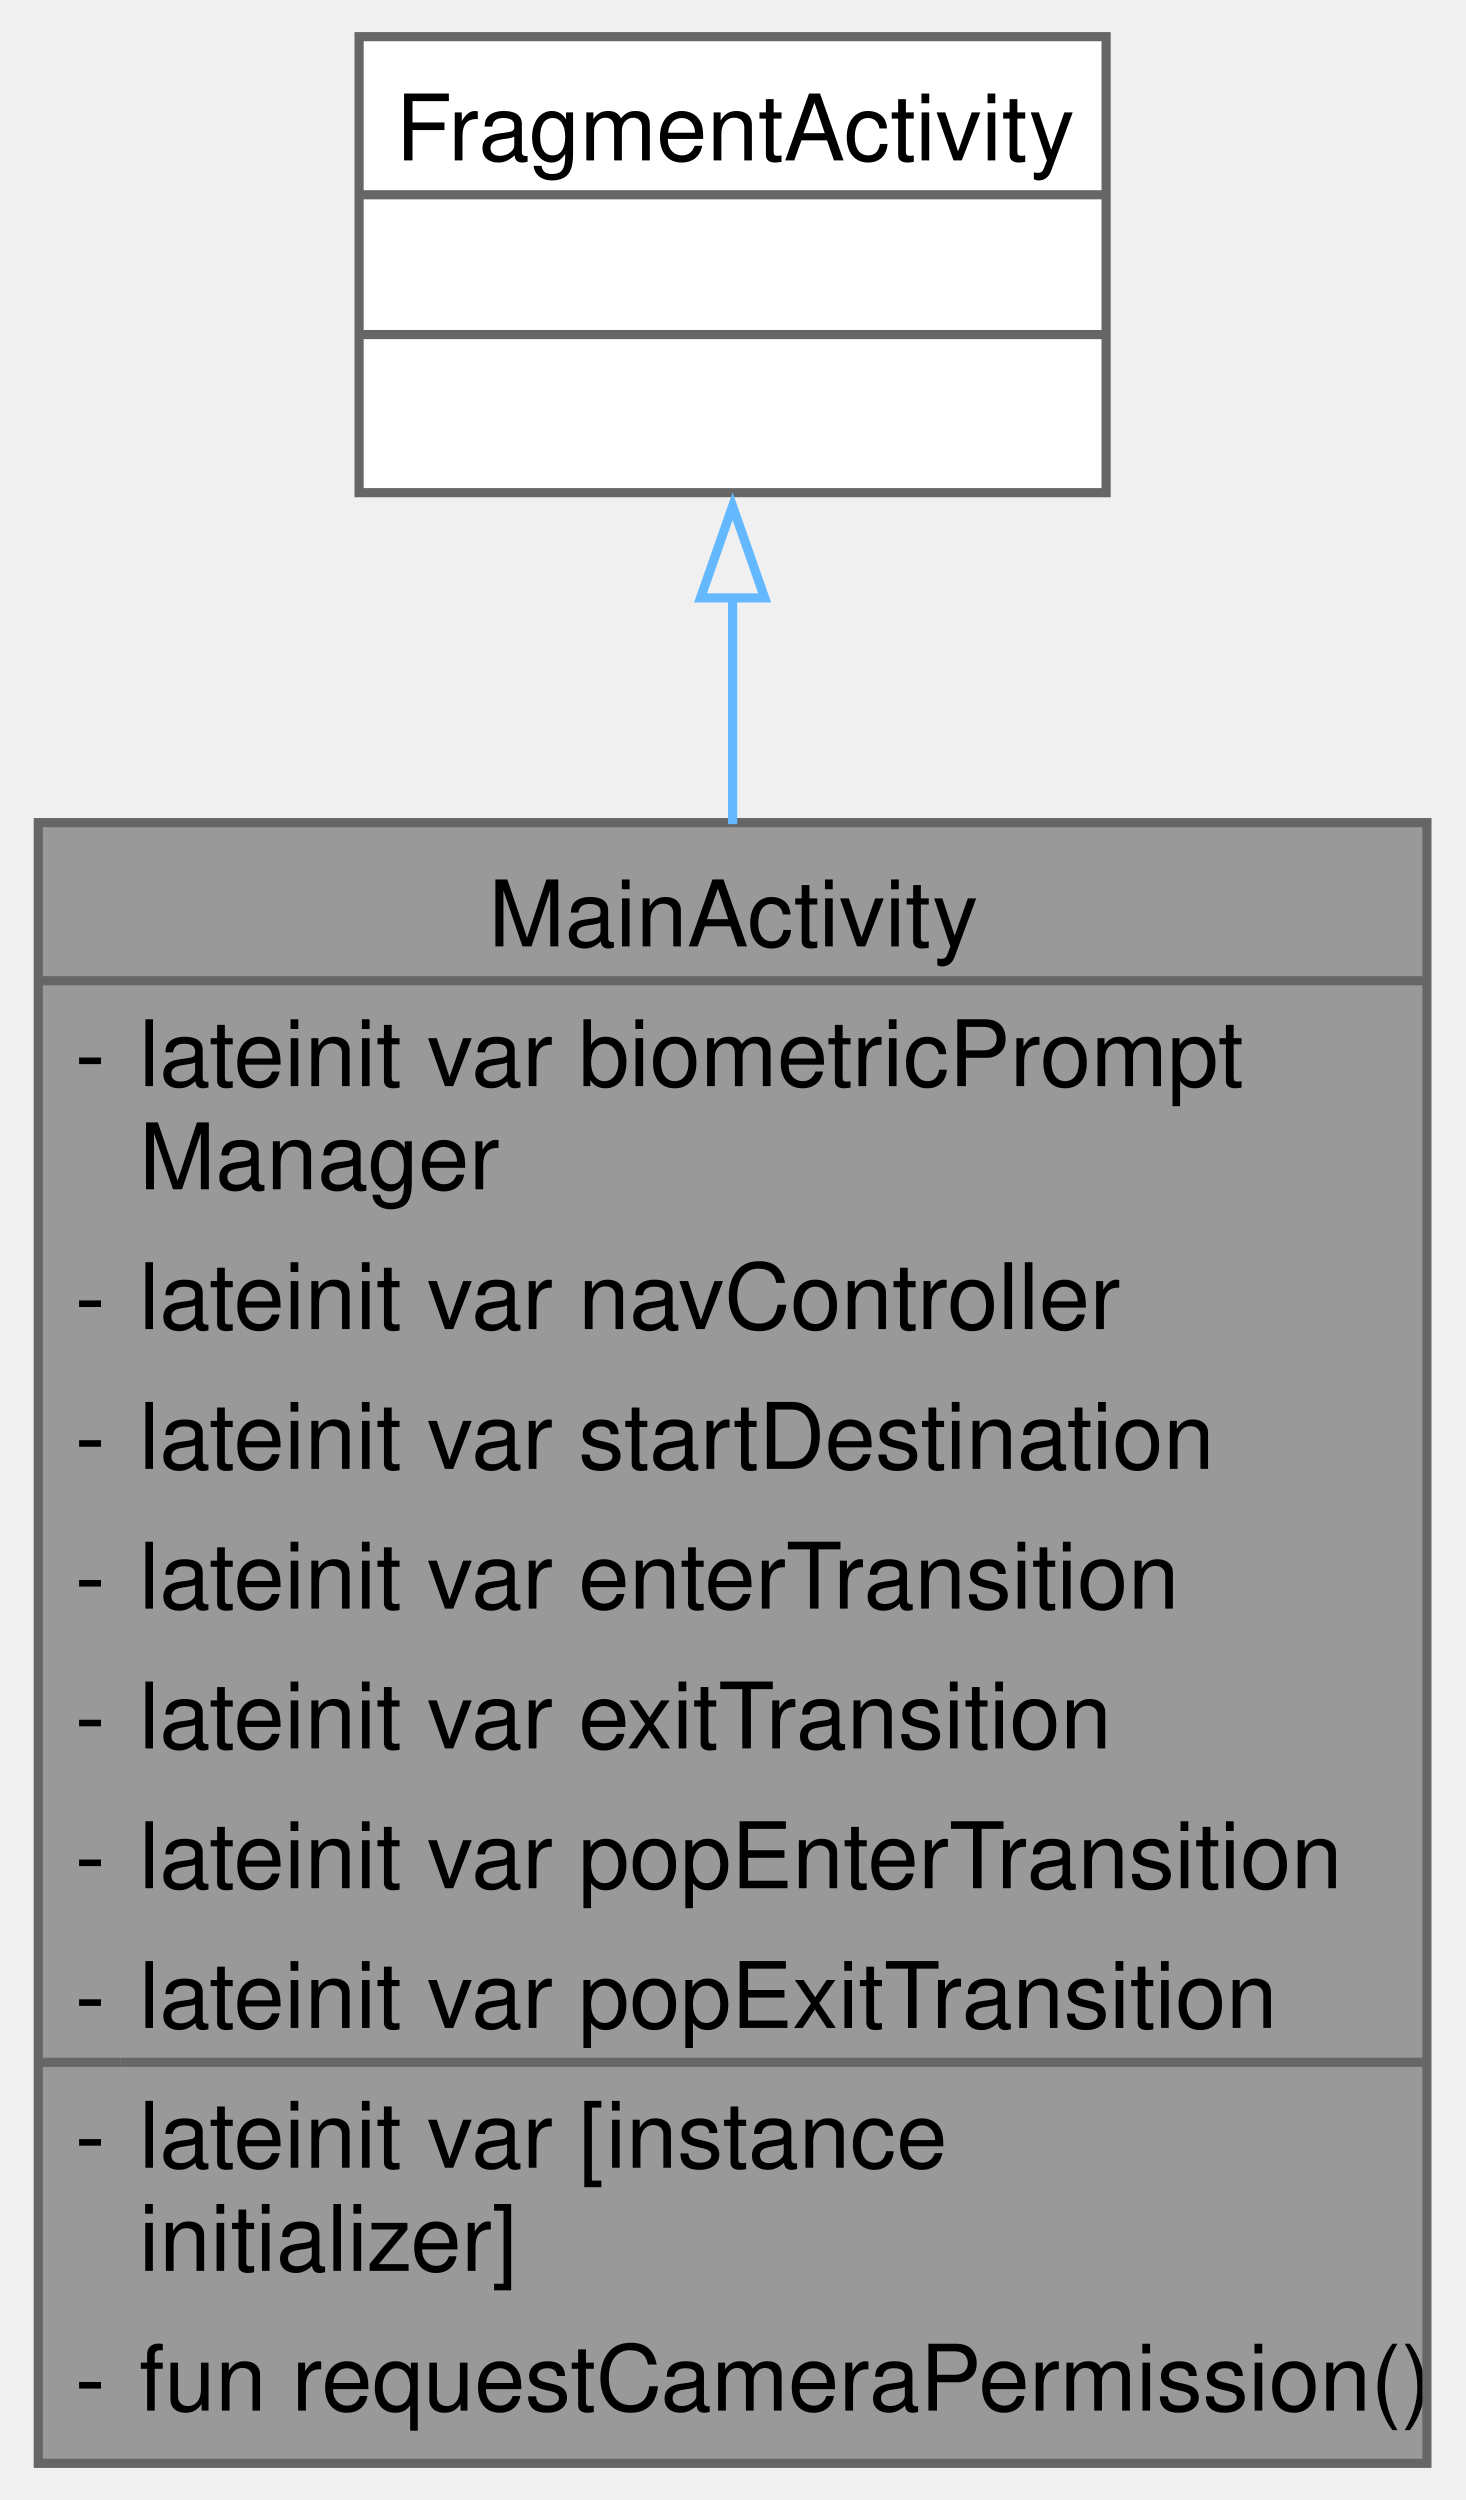
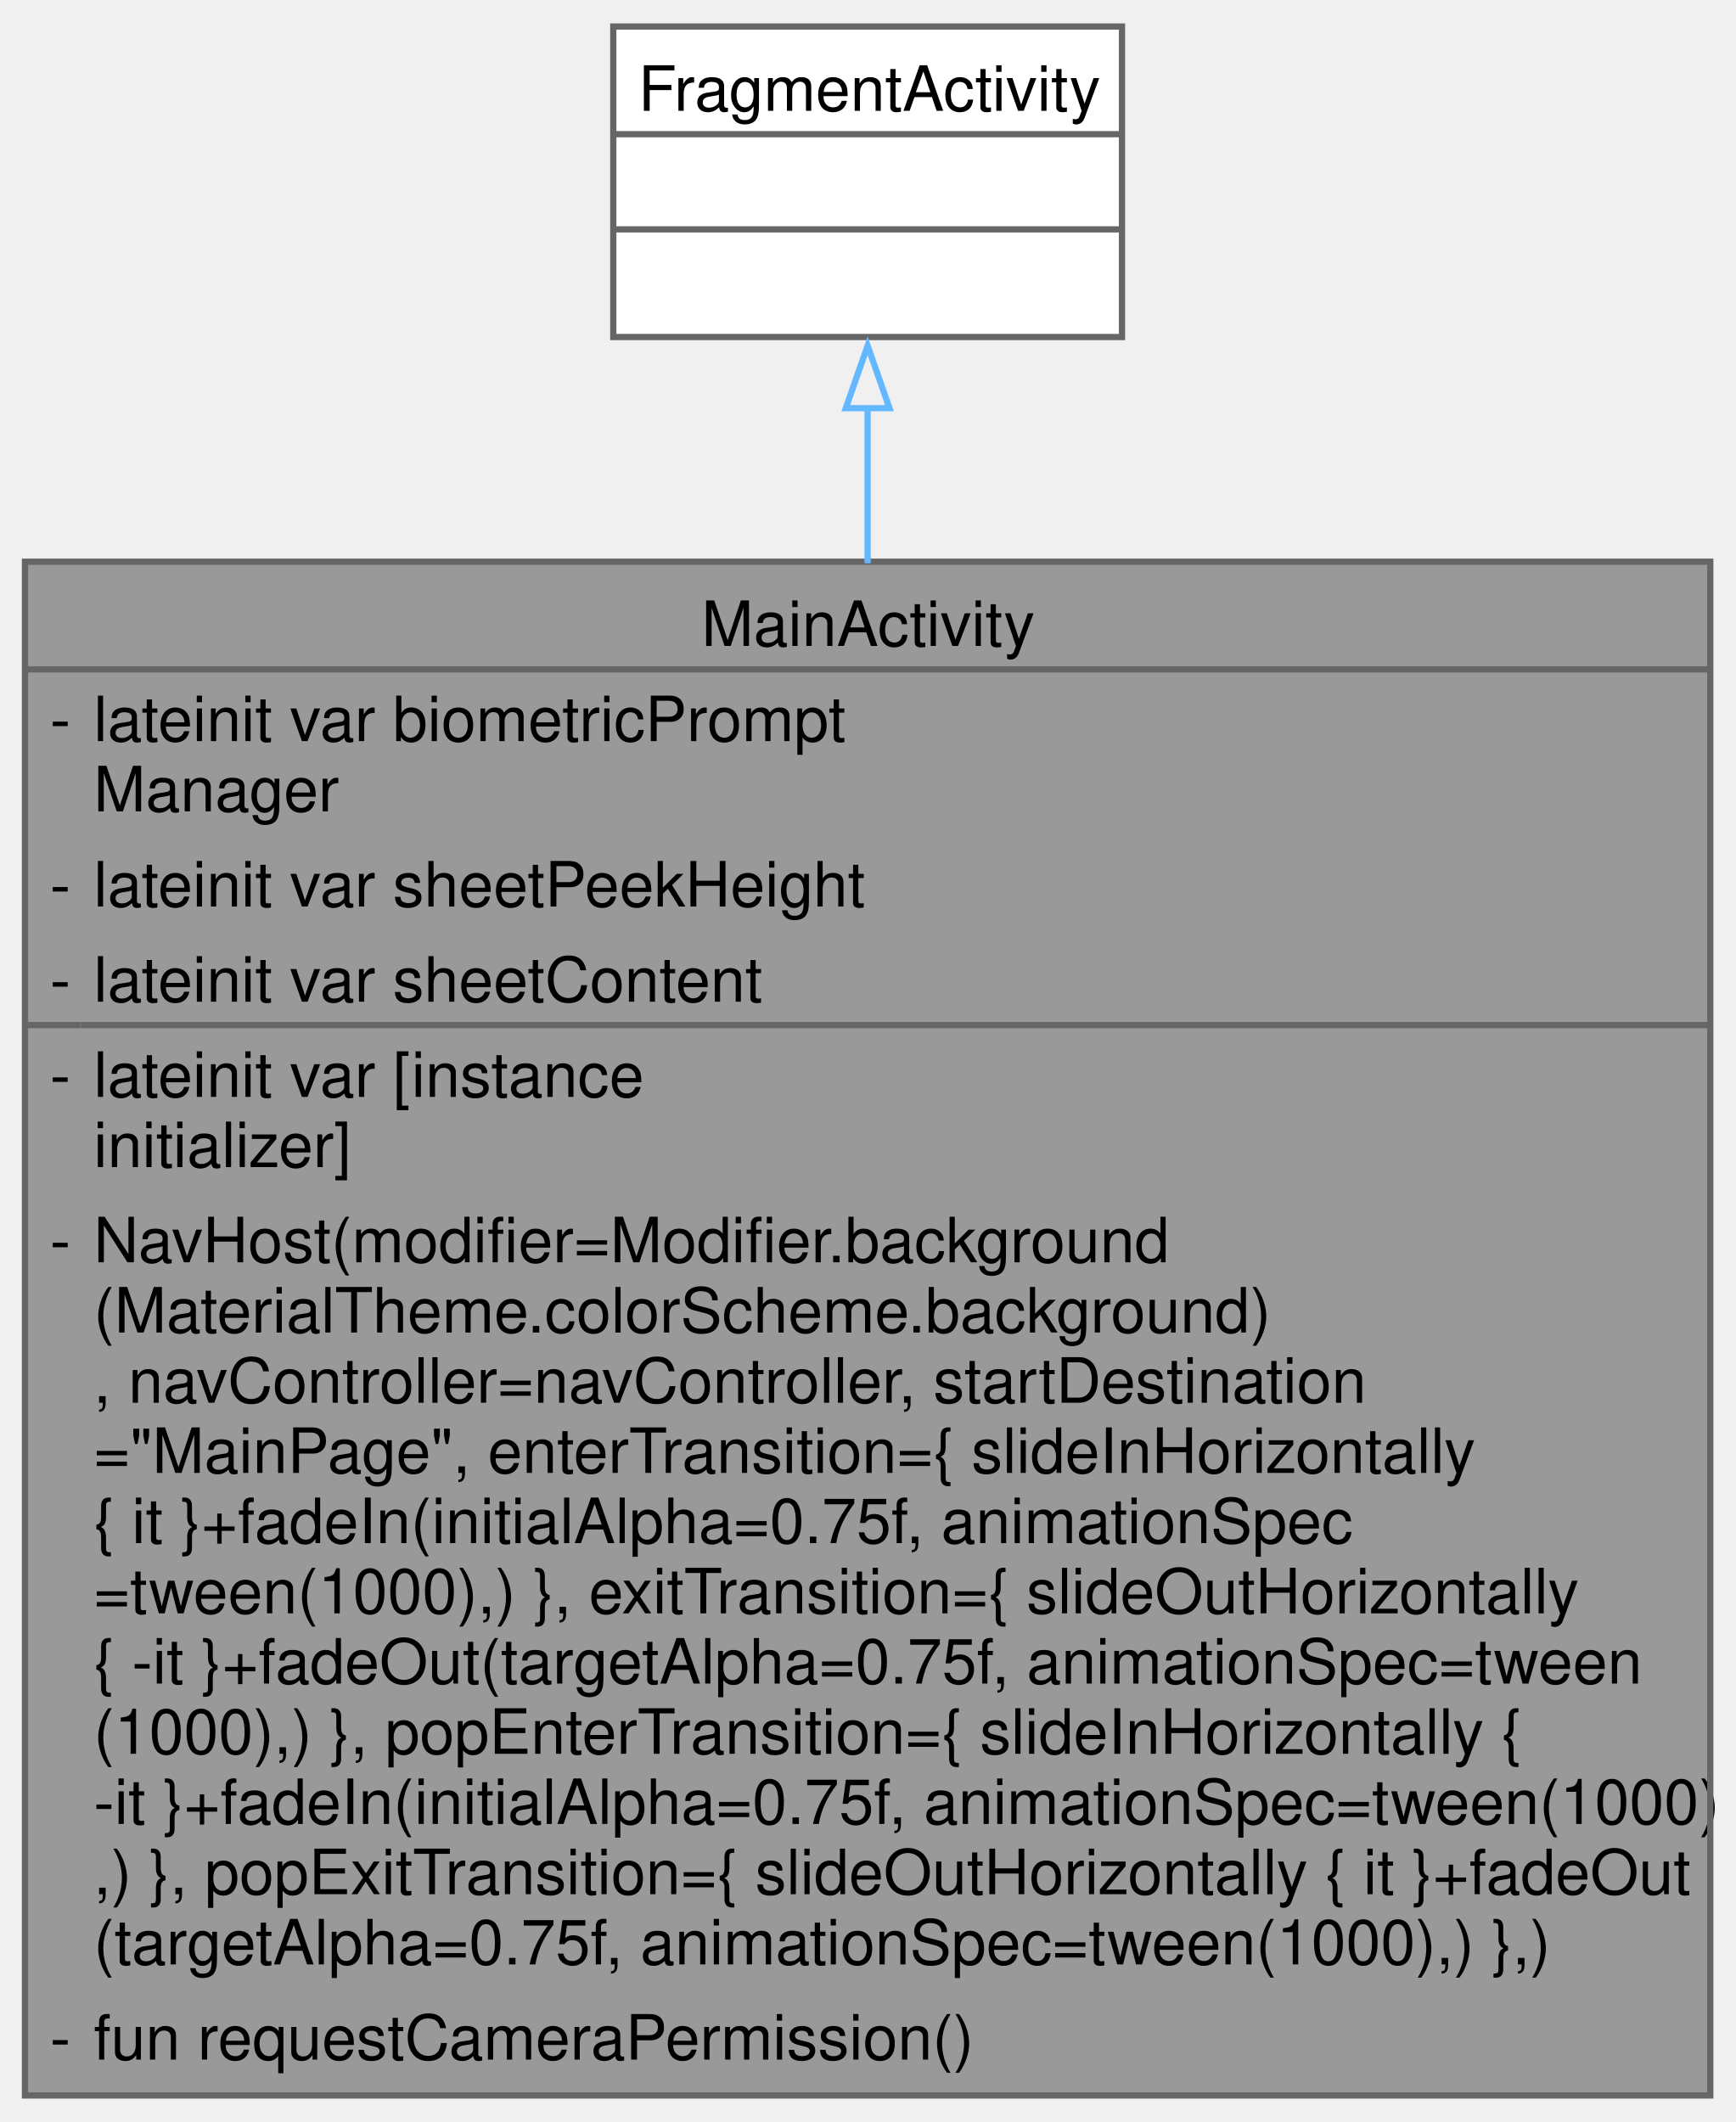
- <svg xmlns="http://www.w3.org/2000/svg" xmlns:xlink="http://www.w3.org/1999/xlink" width="160pt" height="273pt" viewBox="0.00 0.00 159.50 272.75">
-   <g id="graph0" class="graph" transform="scale(1 1) rotate(0) translate(4 268.75)">
+ <svg xmlns="http://www.w3.org/2000/svg" xmlns:xlink="http://www.w3.org/1999/xlink" width="278pt" height="340pt" viewBox="0.00 0.00 278.00 339.50">
+   <g id="graph0" class="graph" transform="scale(1 1) rotate(0) translate(4 335.5)">
    <g id="Node000001" class="node">
      <g id="a_Node000001">
        <a xlink:title="Główna aktywność aplikacji BestNotepadEverCreated.">
-           <polygon fill="#999999" stroke="none" points="151.5,-179 0,-179 0,0 151.5,0 151.5,-179" />
-           <text text-anchor="start" x="49.12" y="-165.5" font-family="Helvetica,sans-Serif" font-size="10.00">MainActivity</text>
-           <text text-anchor="start" x="4" y="-150.25" font-family="Helvetica,sans-Serif" font-size="10.00">-</text>
-           <text text-anchor="start" x="11" y="-150.25" font-family="Helvetica,sans-Serif" font-size="10.00">lateinit var biometricPrompt</text>
-           <text text-anchor="start" x="11" y="-139" font-family="Helvetica,sans-Serif" font-size="10.00">Manager</text>
-           <text text-anchor="start" x="4" y="-123.75" font-family="Helvetica,sans-Serif" font-size="10.00">-</text>
-           <text text-anchor="start" x="11" y="-123.75" font-family="Helvetica,sans-Serif" font-size="10.00">lateinit var navController</text>
-           <text text-anchor="start" x="4" y="-108.5" font-family="Helvetica,sans-Serif" font-size="10.00">-</text>
-           <text text-anchor="start" x="11" y="-108.5" font-family="Helvetica,sans-Serif" font-size="10.00">lateinit var startDestination</text>
-           <text text-anchor="start" x="4" y="-93.25" font-family="Helvetica,sans-Serif" font-size="10.00">-</text>
-           <text text-anchor="start" x="11" y="-93.25" font-family="Helvetica,sans-Serif" font-size="10.00">lateinit var enterTransition</text>
-           <text text-anchor="start" x="4" y="-78" font-family="Helvetica,sans-Serif" font-size="10.00">-</text>
-           <text text-anchor="start" x="11" y="-78" font-family="Helvetica,sans-Serif" font-size="10.00">lateinit var exitTransition</text>
-           <text text-anchor="start" x="4" y="-62.75" font-family="Helvetica,sans-Serif" font-size="10.00">-</text>
-           <text text-anchor="start" x="11" y="-62.75" font-family="Helvetica,sans-Serif" font-size="10.00">lateinit var popEnterTransition</text>
-           <text text-anchor="start" x="4" y="-47.5" font-family="Helvetica,sans-Serif" font-size="10.00">-</text>
-           <text text-anchor="start" x="11" y="-47.5" font-family="Helvetica,sans-Serif" font-size="10.00">lateinit var popExitTransition</text>
-           <text text-anchor="start" x="4" y="-32.25" font-family="Helvetica,sans-Serif" font-size="10.00">-</text>
-           <text text-anchor="start" x="11" y="-32.25" font-family="Helvetica,sans-Serif" font-size="10.00">lateinit var [instance</text>
-           <text text-anchor="start" x="11" y="-21" font-family="Helvetica,sans-Serif" font-size="10.00"> initializer]</text>
+           <polygon fill="#999999" stroke="none" points="270,-245.75 0,-245.75 0,0 270,0 270,-245.75" />
+           <text text-anchor="start" x="108.38" y="-232.25" font-family="Helvetica,sans-Serif" font-size="10.00">MainActivity</text>
+           <text text-anchor="start" x="4" y="-217" font-family="Helvetica,sans-Serif" font-size="10.00">-</text>
+           <text text-anchor="start" x="11" y="-217" font-family="Helvetica,sans-Serif" font-size="10.00">lateinit var biometricPrompt</text>
+           <text text-anchor="start" x="11" y="-205.75" font-family="Helvetica,sans-Serif" font-size="10.00">Manager</text>
+           <text text-anchor="start" x="4" y="-190.5" font-family="Helvetica,sans-Serif" font-size="10.00">-</text>
+           <text text-anchor="start" x="11" y="-190.5" font-family="Helvetica,sans-Serif" font-size="10.00">lateinit var sheetPeekHeight</text>
+           <text text-anchor="start" x="4" y="-175.25" font-family="Helvetica,sans-Serif" font-size="10.00">-</text>
+           <text text-anchor="start" x="11" y="-175.25" font-family="Helvetica,sans-Serif" font-size="10.00">lateinit var sheetContent</text>
+           <text text-anchor="start" x="4" y="-160" font-family="Helvetica,sans-Serif" font-size="10.00">-</text>
+           <text text-anchor="start" x="11" y="-160" font-family="Helvetica,sans-Serif" font-size="10.00">lateinit var [instance</text>
+           <text text-anchor="start" x="11" y="-148.75" font-family="Helvetica,sans-Serif" font-size="10.00"> initializer]</text>
+           <text text-anchor="start" x="4" y="-133.5" font-family="Helvetica,sans-Serif" font-size="10.00">-</text>
+           <text text-anchor="start" x="11" y="-133.5" font-family="Helvetica,sans-Serif" font-size="10.00">NavHost(modifier=Modifier.background</text>
+           <text text-anchor="start" x="11" y="-122.25" font-family="Helvetica,sans-Serif" font-size="10.00">(MaterialTheme.colorScheme.background)</text>
+           <text text-anchor="start" x="11" y="-111" font-family="Helvetica,sans-Serif" font-size="10.00">, navController=navController, startDestination</text>
+           <text text-anchor="start" x="11" y="-99.75" font-family="Helvetica,sans-Serif" font-size="10.00">="MainPage", enterTransition={ slideInHorizontally</text>
+           <text text-anchor="start" x="11" y="-88.5" font-family="Helvetica,sans-Serif" font-size="10.00"> { it }+fadeIn(initialAlpha=0.75f, animationSpec</text>
+           <text text-anchor="start" x="11" y="-77.25" font-family="Helvetica,sans-Serif" font-size="10.00">=tween(1000),) }, exitTransition={ slideOutHorizontally</text>
+           <text text-anchor="start" x="11" y="-66" font-family="Helvetica,sans-Serif" font-size="10.00"> { -it }+fadeOut(targetAlpha=0.75f, animationSpec=tween</text>
+           <text text-anchor="start" x="11" y="-54.75" font-family="Helvetica,sans-Serif" font-size="10.00">(1000),) }, popEnterTransition={ slideInHorizontally {</text>
+           <text text-anchor="start" x="11" y="-43.5" font-family="Helvetica,sans-Serif" font-size="10.00"> -it }+fadeIn(initialAlpha=0.75f, animationSpec=tween(1000)</text>
+           <text text-anchor="start" x="11" y="-32.25" font-family="Helvetica,sans-Serif" font-size="10.00">,) }, popExitTransition={ slideOutHorizontally { it }+fadeOut</text>
+           <text text-anchor="start" x="11" y="-21" font-family="Helvetica,sans-Serif" font-size="10.00">(targetAlpha=0.75f, animationSpec=tween(1000),) },)</text>
          <text text-anchor="start" x="4" y="-5.75" font-family="Helvetica,sans-Serif" font-size="10.00">-</text>
          <text text-anchor="start" x="11" y="-5.75" font-family="Helvetica,sans-Serif" font-size="10.00">fun requestCameraPermission()</text>
-           <polygon fill="#666666" stroke="#666666" points="0,-161.75 0,-161.75 151.5,-161.75 151.5,-161.75 0,-161.75" />
-           <polygon fill="#666666" stroke="#666666" points="0,-43.75 0,-43.75 9,-43.75 9,-43.75 0,-43.75" />
-           <polygon fill="#666666" stroke="#666666" points="9,-43.75 9,-43.75 151.5,-43.75 151.5,-43.75 9,-43.75" />
-           <polygon fill="none" stroke="#666666" points="0,0 0,-179 151.5,-179 151.5,0 0,0" />
+           <polygon fill="#666666" stroke="#666666" points="0,-228.5 0,-228.5 270,-228.5 270,-228.5 0,-228.5" />
+           <polygon fill="#666666" stroke="#666666" points="0,-171.5 0,-171.5 9,-171.5 9,-171.5 0,-171.5" />
+           <polygon fill="#666666" stroke="#666666" points="9,-171.5 9,-171.5 270,-171.5 270,-171.5 9,-171.5" />
+           <polygon fill="none" stroke="#666666" points="0,0 0,-245.75 270,-245.75 270,0 0,0" />
        </a>
      </g>
    </g>
    <g id="Node000002" class="node">
      <g id="a_Node000002">
        <a xlink:title=" ">
-           <polygon fill="white" stroke="none" points="116.5,-264.75 35,-264.75 35,-215 116.5,-215 116.5,-264.75" />
-           <text text-anchor="start" x="39" y="-251.25" font-family="Helvetica,sans-Serif" font-size="10.00">FragmentActivity</text>
-           <text text-anchor="start" x="74.25" y="-236" font-family="Helvetica,sans-Serif" font-size="10.00"> </text>
-           <text text-anchor="start" x="74.25" y="-220.75" font-family="Helvetica,sans-Serif" font-size="10.00"> </text>
-           <polygon fill="#666666" stroke="#666666" points="35,-247.5 35,-247.5 116.5,-247.5 116.5,-247.5 35,-247.5" />
-           <polygon fill="#666666" stroke="#666666" points="35,-232.25 35,-232.25 116.5,-232.25 116.5,-232.25 35,-232.25" />
-           <polygon fill="none" stroke="#666666" points="35,-215 35,-264.75 116.5,-264.75 116.5,-215 35,-215" />
+           <polygon fill="white" stroke="none" points="175.75,-331.5 94.25,-331.5 94.25,-281.75 175.75,-281.75 175.75,-331.5" />
+           <text text-anchor="start" x="98.25" y="-318" font-family="Helvetica,sans-Serif" font-size="10.00">FragmentActivity</text>
+           <text text-anchor="start" x="133.5" y="-302.75" font-family="Helvetica,sans-Serif" font-size="10.00"> </text>
+           <text text-anchor="start" x="133.5" y="-287.5" font-family="Helvetica,sans-Serif" font-size="10.00"> </text>
+           <polygon fill="#666666" stroke="#666666" points="94.25,-314.25 94.25,-314.25 175.75,-314.25 175.75,-314.25 94.25,-314.25" />
+           <polygon fill="#666666" stroke="#666666" points="94.25,-299 94.25,-299 175.75,-299 175.75,-299 94.25,-299" />
+           <polygon fill="none" stroke="#666666" points="94.25,-281.75 94.25,-331.5 175.75,-331.5 175.75,-281.75 94.25,-281.75" />
        </a>
      </g>
    </g>
    <g id="edge1_Node000001_Node000002" class="edge">
      <g id="a_edge1_Node000001_Node000002">
        <a xlink:title=" ">
-           <path fill="none" stroke="#63b8ff" d="M75.75,-203.69C75.75,-196.02 75.75,-187.56 75.75,-178.84" />
-           <polygon fill="none" stroke="#63b8ff" points="72.25,-203.52 75.75,-213.52 79.25,-203.52 72.25,-203.52" />
+           <path fill="none" stroke="#63b8ff" d="M135,-270.62C135,-262.97 135,-254.46 135,-245.5" />
+           <polygon fill="none" stroke="#63b8ff" points="131.5,-270.35 135,-280.35 138.5,-270.35 131.5,-270.35" />
        </a>
      </g>
    </g>
  </g>
</svg>
